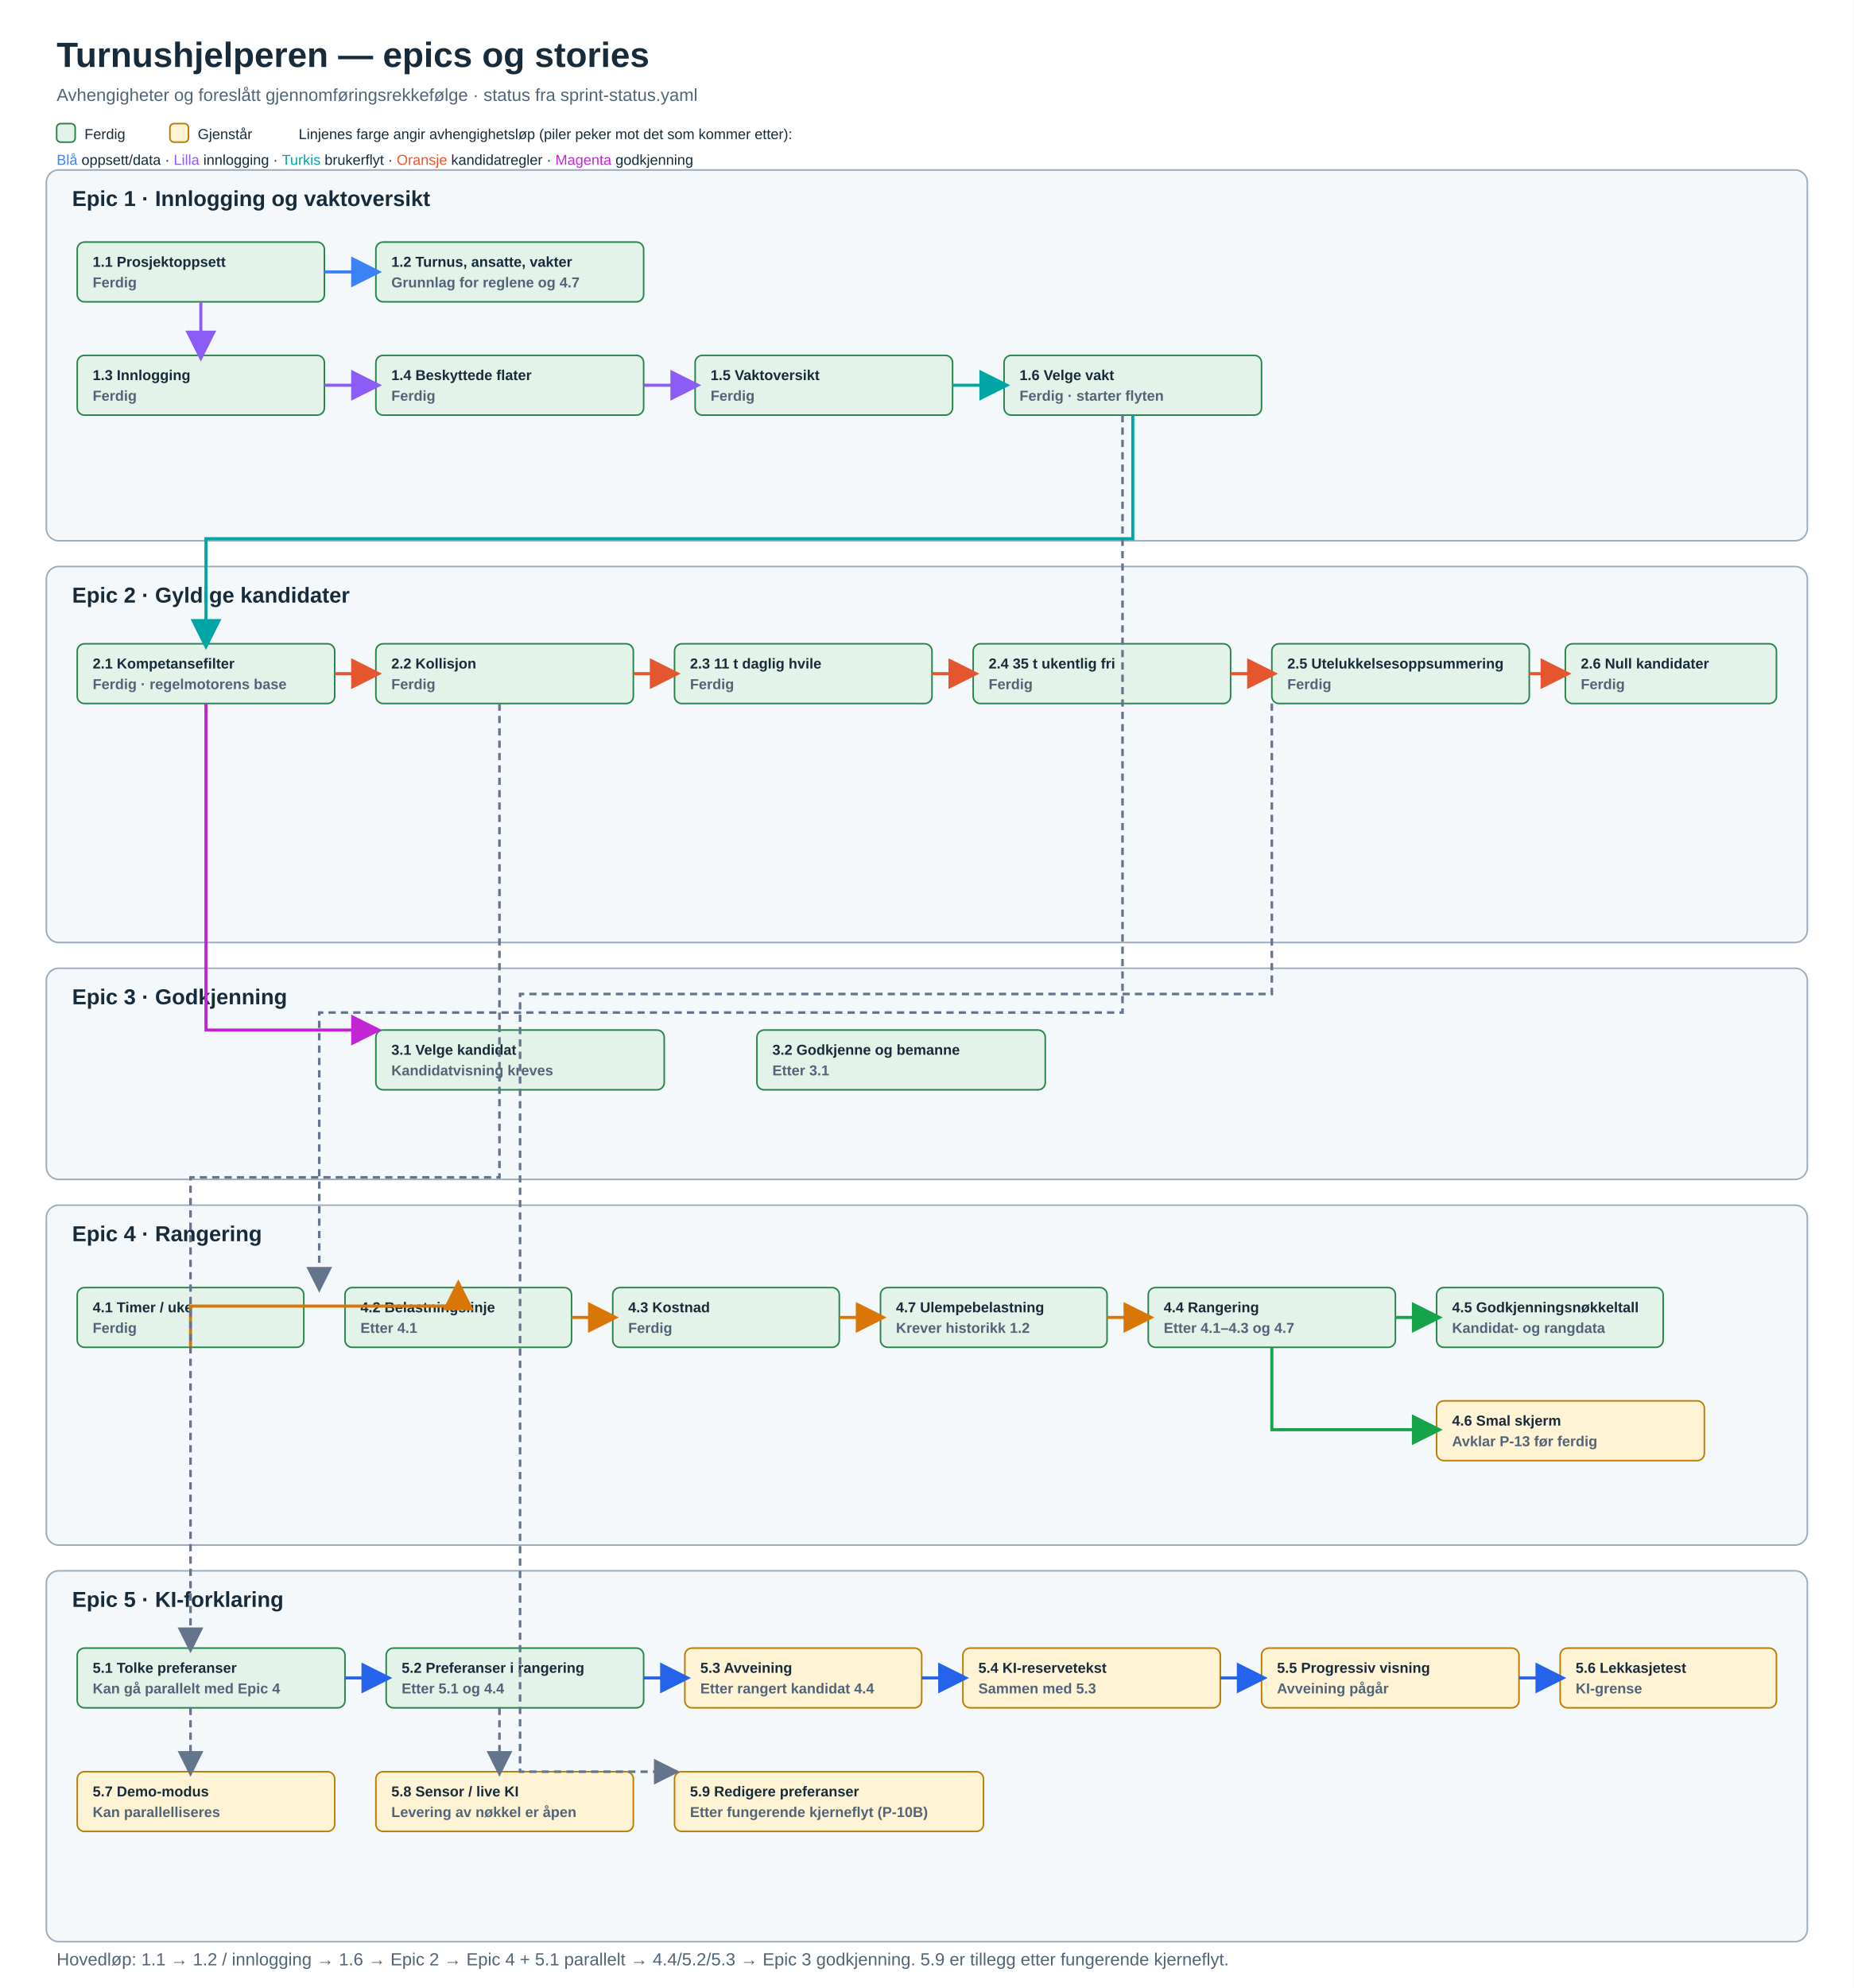
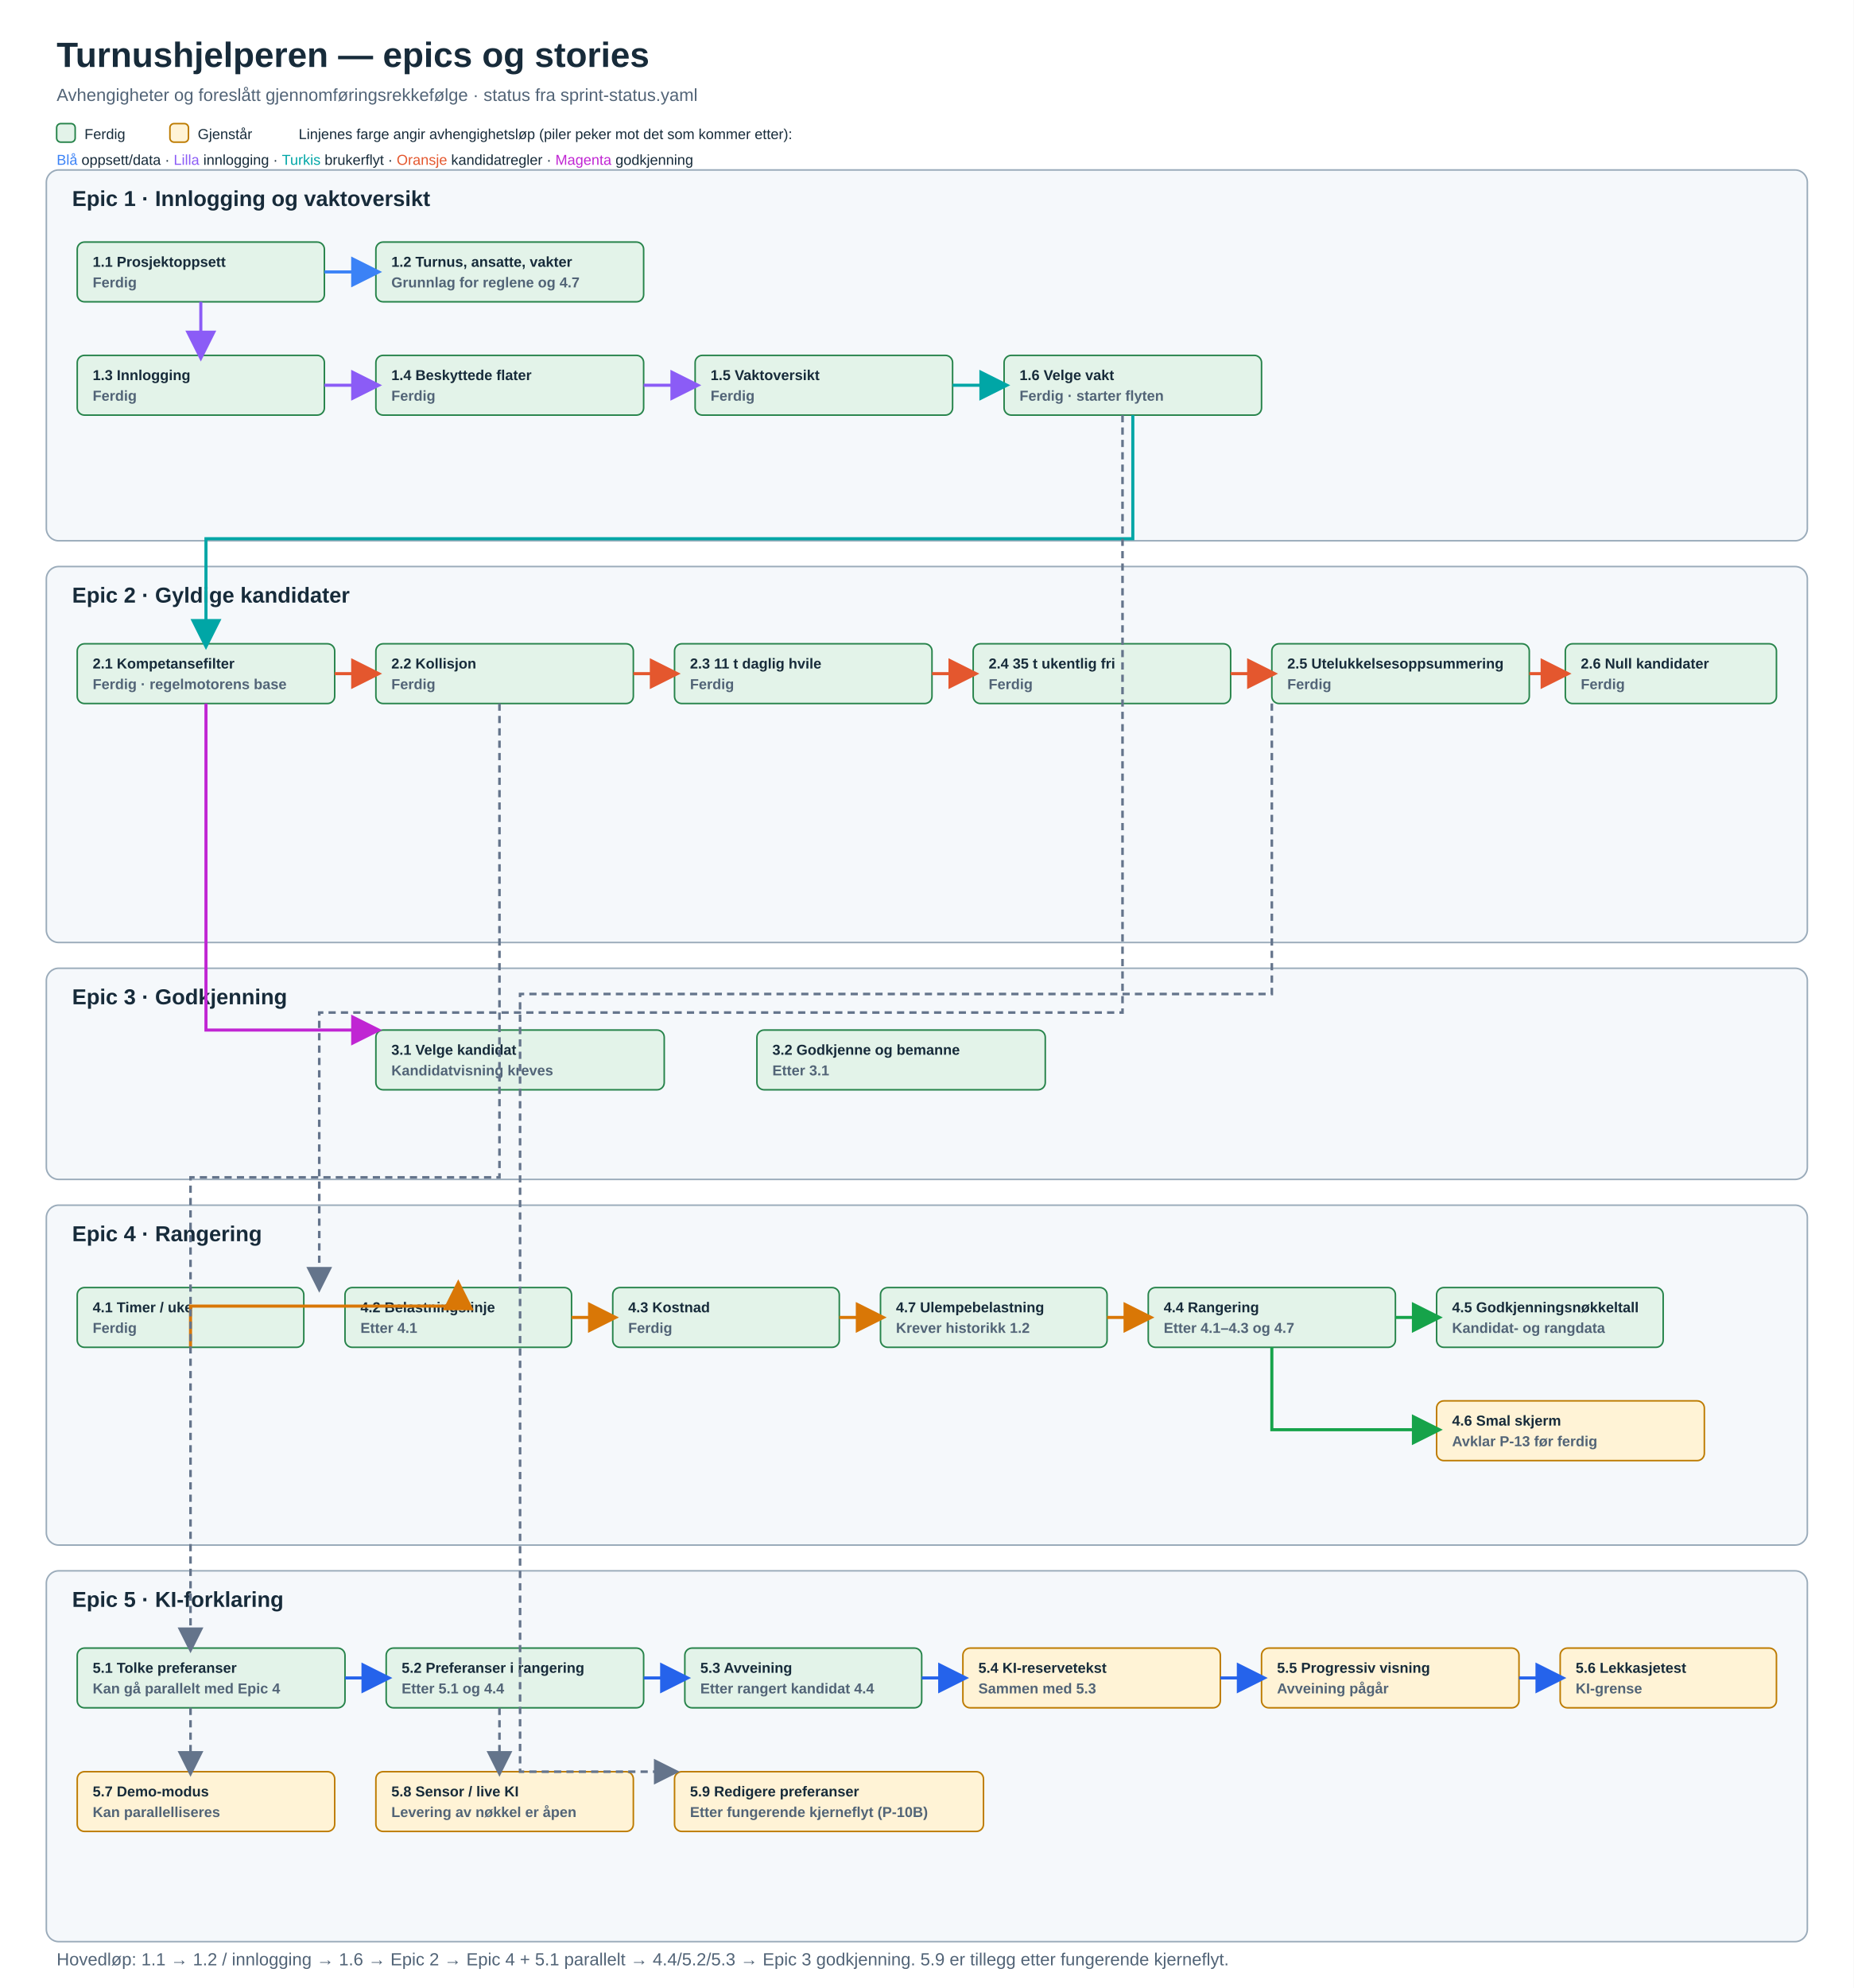
<svg xmlns="http://www.w3.org/2000/svg" viewBox="0 0 1800 1930" role="img" aria-labelledby="title desc">
  <defs>
    <marker id="arrow" markerWidth="10" markerHeight="10" refX="8" refY="5" orient="auto">
      <path d="M0 0L10 5L0 10z" fill="context-stroke" />
    </marker>
    <style>
text{font-family:Arial,sans-serif;fill:#172b3a}.title{font-size:34px;font-weight:700}.sub{font-size:17px;fill:#526477}.epic{font-size:21px;font-weight:bold}.label{font-size:14px;fill:#526477}.story{font-size:14px;font-weight:600}.edge{fill:none;stroke:#526477;stroke-width:3;marker-end:url(#arrow)}.soft{fill:none;stroke:#64748b;stroke-width:2.5;stroke-dasharray:7 5;marker-end:url(#arrow)}.c-setup{stroke:#3b82f6}.c-auth{stroke:#8b5cf6}.c-flow{stroke:#00a6a6}.c-rules{stroke:#e4572e}.c-data{stroke:#c026d3}.c-ep4{stroke:#d97706}.c-ep5{stroke:#2563eb}.c-approval{stroke:#16a34a}.c-optional{stroke:#64748b}.done{fill:#e3f3e9;stroke:#26834a;stroke-width:1.5}.todo{fill:#fff3d6;stroke:#bd7b00;stroke-width:1.5}.epbox{fill:#f5f8fb;stroke:#9aabba;stroke-width:1.5}.legend{font-size:14px}
</style>
  </defs>
  <rect width="1800" height="1930" fill="#fff" />
  <text x="55" y="65" class="title">Turnushjelperen — epics og stories</text>
  <text x="55" y="98" class="sub">Avhengigheter og foreslått gjennomføringsrekkefølge · status fra sprint-status.yaml</text>
  <rect x="55" y="120" width="18" height="18" rx="4" class="done" />
  <text x="82" y="135" class="legend">Ferdig</text>
  <rect x="165" y="120" width="18" height="18" rx="4" class="todo" />
  <text x="192" y="135" class="legend">Gjenstår</text>
  <text x="290" y="135" class="legend">Linjenes farge angir avhengighetsløp (piler peker mot det som kommer etter):</text>
  <text x="55" y="160" class="legend">
    <tspan fill="#3b82f6">Blå</tspan> oppsett/data · <tspan fill="#8b5cf6">Lilla</tspan> innlogging · <tspan fill="#00a6a6">Turkis</tspan> brukerflyt · <tspan fill="#e4572e">Oransje</tspan> kandidatregler · <tspan fill="#c026d3">Magenta</tspan> godkjenning</text>
  <text x="55" y="184" class="legend">
    <tspan fill="#d97706">Rav</tspan> rangering · <tspan fill="#2563eb">Blå</tspan> KI · <tspan fill="#16a34a">Grønn</tspan> godkjenningsflyt · <tspan fill="#64748b">Grå stiplet</tspan> parallell / betinget</text>
  <rect x="45" y="165" width="1710" height="360" rx="12" class="epbox" />
  <text x="70" y="200" class="epic">Epic 1 · Innlogging og vaktoversikt</text>
  <rect x="45" y="550" width="1710" height="365" rx="12" class="epbox" />
  <text x="70" y="585" class="epic">Epic 2 · Gyldige kandidater</text>
  <rect x="45" y="940" width="1710" height="205" rx="12" class="epbox" />
  <text x="70" y="975" class="epic">Epic 3 · Godkjenning</text>
  <rect x="45" y="1170" width="1710" height="330" rx="12" class="epbox" />
  <text x="70" y="1205" class="epic">Epic 4 · Rangering</text>
  <rect x="45" y="1525" width="1710" height="360" rx="12" class="epbox" />
  <text x="70" y="1560" class="epic">Epic 5 · KI-forklaring</text>
  <g class="story">
    <g>
      <rect x="75" y="235" width="240" height="58" rx="7" class="done" />
      <text x="90" y="259">1.1 Prosjektoppsett</text>
      <text x="90" y="279" class="label">Ferdig</text>
    </g>
    <g>
      <rect x="365" y="235" width="260" height="58" rx="7" class="done" />
      <text x="380" y="259">1.2 Turnus, ansatte, vakter</text>
      <text x="380" y="279" class="label">Grunnlag for reglene og 4.7</text>
    </g>
    <g>
      <rect x="75" y="345" width="240" height="58" rx="7" class="done" />
      <text x="90" y="369">1.3 Innlogging</text>
      <text x="90" y="389" class="label">Ferdig</text>
    </g>
    <g>
      <rect x="365" y="345" width="260" height="58" rx="7" class="done" />
      <text x="380" y="369">1.4 Beskyttede flater</text>
      <text x="380" y="389" class="label">Ferdig</text>
    </g>
    <g>
      <rect x="675" y="345" width="250" height="58" rx="7" class="done" />
      <text x="690" y="369">1.5 Vaktoversikt</text>
      <text x="690" y="389" class="label">Ferdig</text>
    </g>
    <g>
      <rect x="975" y="345" width="250" height="58" rx="7" class="done" />
      <text x="990" y="369">1.6 Velge vakt</text>
      <text x="990" y="389" class="label">Ferdig · starter flyten</text>
    </g>
    <g>
      <rect x="75" y="625" width="250" height="58" rx="7" class="done" />
      <text x="90" y="649">2.1 Kompetansefilter</text>
      <text x="90" y="669" class="label">Ferdig · regelmotorens base</text>
    </g>
    <g>
      <rect x="365" y="625" width="250" height="58" rx="7" class="done" />
      <text x="380" y="649">2.2 Kollisjon</text>
      <text x="380" y="669" class="label">Ferdig</text>
    </g>
    <g>
      <rect x="655" y="625" width="250" height="58" rx="7" class="done" />
      <text x="670" y="649">2.3 11 t daglig hvile</text>
      <text x="670" y="669" class="label">Ferdig</text>
    </g>
    <g>
      <rect x="945" y="625" width="250" height="58" rx="7" class="done" />
      <text x="960" y="649">2.4 35 t ukentlig fri</text>
      <text x="960" y="669" class="label">Ferdig</text>
    </g>
    <g>
      <rect x="1235" y="625" width="250" height="58" rx="7" class="done" />
      <text x="1250" y="649">2.5 Utelukkelsesoppsummering</text>
      <text x="1250" y="669" class="label">Ferdig</text>
    </g>
    <g>
      <rect x="1520" y="625" width="205" height="58" rx="7" class="done" />
      <text x="1535" y="649">2.6 Null kandidater</text>
      <text x="1535" y="669" class="label">Ferdig</text>
    </g>
    <g>
      <rect x="365" y="1000" width="280" height="58" rx="7" class="done" />
      <text x="380" y="1024">3.1 Velge kandidat</text>
      <text x="380" y="1044" class="label">Kandidatvisning kreves</text>
    </g>
    <g>
      <rect x="735" y="1000" width="280" height="58" rx="7" class="done" />
      <text x="750" y="1024">3.2 Godkjenne og bemanne</text>
      <text x="750" y="1044" class="label">Etter 3.1</text>
    </g>
    <g>
      <rect x="75" y="1250" width="220" height="58" rx="7" class="done" />
      <text x="90" y="1274">4.1 Timer / uke</text>
      <text x="90" y="1294" class="label">Ferdig</text>
    </g>
    <g>
      <rect x="335" y="1250" width="220" height="58" rx="7" class="done" />
      <text x="350" y="1274">4.2 Belastningslinje</text>
      <text x="350" y="1294" class="label">Etter 4.1</text>
    </g>
    <g>
      <rect x="595" y="1250" width="220" height="58" rx="7" class="done" />
      <text x="610" y="1274">4.3 Kostnad</text>
      <text x="610" y="1294" class="label">Ferdig</text>
    </g>
    <g>
      <rect x="855" y="1250" width="220" height="58" rx="7" class="done" />
      <text x="870" y="1274">4.7 Ulempebelastning</text>
      <text x="870" y="1294" class="label">Krever historikk 1.2</text>
    </g>
    <g>
      <rect x="1115" y="1250" width="240" height="58" rx="7" class="done" />
      <text x="1130" y="1274">4.4 Rangering</text>
      <text x="1130" y="1294" class="label">Etter 4.1–4.3 og 4.7</text>
    </g>
    <g>
      <rect x="1395" y="1250" width="220" height="58" rx="7" class="done" />
      <text x="1410" y="1274">4.5 Godkjenningsnøkkeltall</text>
      <text x="1410" y="1294" class="label">Kandidat- og rangdata</text>
    </g>
    <g>
      <rect x="1395" y="1360" width="260" height="58" rx="7" class="todo" />
      <text x="1410" y="1384">4.6 Smal skjerm</text>
      <text x="1410" y="1404" class="label">Avklar P-13 før ferdig</text>
    </g>
    <g>
      <rect x="75" y="1600" width="260" height="58" rx="7" class="done" />
      <text x="90" y="1624">5.1 Tolke preferanser</text>
      <text x="90" y="1644" class="label">Kan gå parallelt med Epic 4</text>
    </g>
    <g>
      <rect x="375" y="1600" width="250" height="58" rx="7" class="done" />
      <text x="390" y="1624">5.2 Preferanser i rangering</text>
      <text x="390" y="1644" class="label">Etter 5.1 og 4.4</text>
    </g>
    <g>
-       <rect x="665" y="1600" width="230" height="58" rx="7" class="todo" />
+       <rect x="665" y="1600" width="230" height="58" rx="7" class="done" />
      <text x="680" y="1624">5.3 Avveining</text>
      <text x="680" y="1644" class="label">Etter rangert kandidat 4.4</text>
    </g>
    <g>
      <rect x="935" y="1600" width="250" height="58" rx="7" class="todo" />
      <text x="950" y="1624">5.4 KI-reservetekst</text>
      <text x="950" y="1644" class="label">Sammen med 5.3</text>
    </g>
    <g>
      <rect x="1225" y="1600" width="250" height="58" rx="7" class="todo" />
      <text x="1240" y="1624">5.5 Progressiv visning</text>
      <text x="1240" y="1644" class="label">Avveining pågår</text>
    </g>
    <g>
      <rect x="1515" y="1600" width="210" height="58" rx="7" class="todo" />
      <text x="1530" y="1624">5.6 Lekkasjetest</text>
      <text x="1530" y="1644" class="label">KI-grense</text>
    </g>
    <g>
      <rect x="75" y="1720" width="250" height="58" rx="7" class="todo" />
      <text x="90" y="1744">5.7 Demo-modus</text>
      <text x="90" y="1764" class="label">Kan parallelliseres</text>
    </g>
    <g>
      <rect x="365" y="1720" width="250" height="58" rx="7" class="todo" />
      <text x="380" y="1744">5.8 Sensor / live KI</text>
      <text x="380" y="1764" class="label">Levering av nøkkel er åpen</text>
    </g>
    <g>
      <rect x="655" y="1720" width="300" height="58" rx="7" class="todo" />
      <text x="670" y="1744">5.9 Redigere preferanser</text>
      <text x="670" y="1764" class="label">Etter fungerende kjerneflyt (P-10B)</text>
    </g>
  </g>
  <path d="M315 264h50" class="edge c-setup" />
  <path d="M195 293v52" class="edge c-auth" />
  <path d="M315 374h50" class="edge c-auth" />
  <path d="M625 374h50" class="edge c-auth" />
  <path d="M925 374h50" class="edge c-flow" />
  <path d="M1100 403v120h-900v102" class="edge c-flow" />
  <path d="M325 654h40" class="edge c-rules" />
  <path d="M615 654h40" class="edge c-rules" />
  <path d="M905 654h40" class="edge c-rules" />
  <path d="M1195 654h40" class="edge c-rules" />
  <path d="M1485 654h35" class="edge c-rules" />
  <path d="M200 683v317h165" class="edge c-data" />
  <path d="M1090 403v580h-780v267" class="soft c-optional" />
  <path d="M185 1308v-40h260v-20" class="edge c-ep4" />
  <path d="M555 1279h40" class="edge c-ep4" />
  <path d="M815 1279h40" class="edge c-ep4" />
  <path d="M1075 1279h40" class="edge c-ep4" />
  <path d="M1355 1279h40" class="edge c-approval" />
  <path d="M1235 1308v80h160" class="edge c-approval" />
  <path d="M485 683v460h-300v457" class="soft c-optional" />
  <path d="M335 1629h40" class="edge c-ep5" />
  <path d="M625 1629h40" class="edge c-ep5" />
  <path d="M895 1629h40" class="edge c-ep5" />
  <path d="M1185 1629h40" class="edge c-ep5" />
  <path d="M1475 1629h40" class="edge c-ep5" />
  <path d="M185 1658v62" class="soft c-optional" />
  <path d="M485 1658v62" class="soft c-optional" />
  <path d="M1235 683v282h-730v755h150" class="soft c-optional" />
  <text x="55" y="1908" class="sub">Hovedløp: 1.1 → 1.2 / innlogging → 1.6 → Epic 2 → Epic 4 + 5.1 parallelt → 4.4/5.2/5.3 → Epic 3 godkjenning. 5.9 er tillegg etter fungerende kjerneflyt.</text>
</svg>
